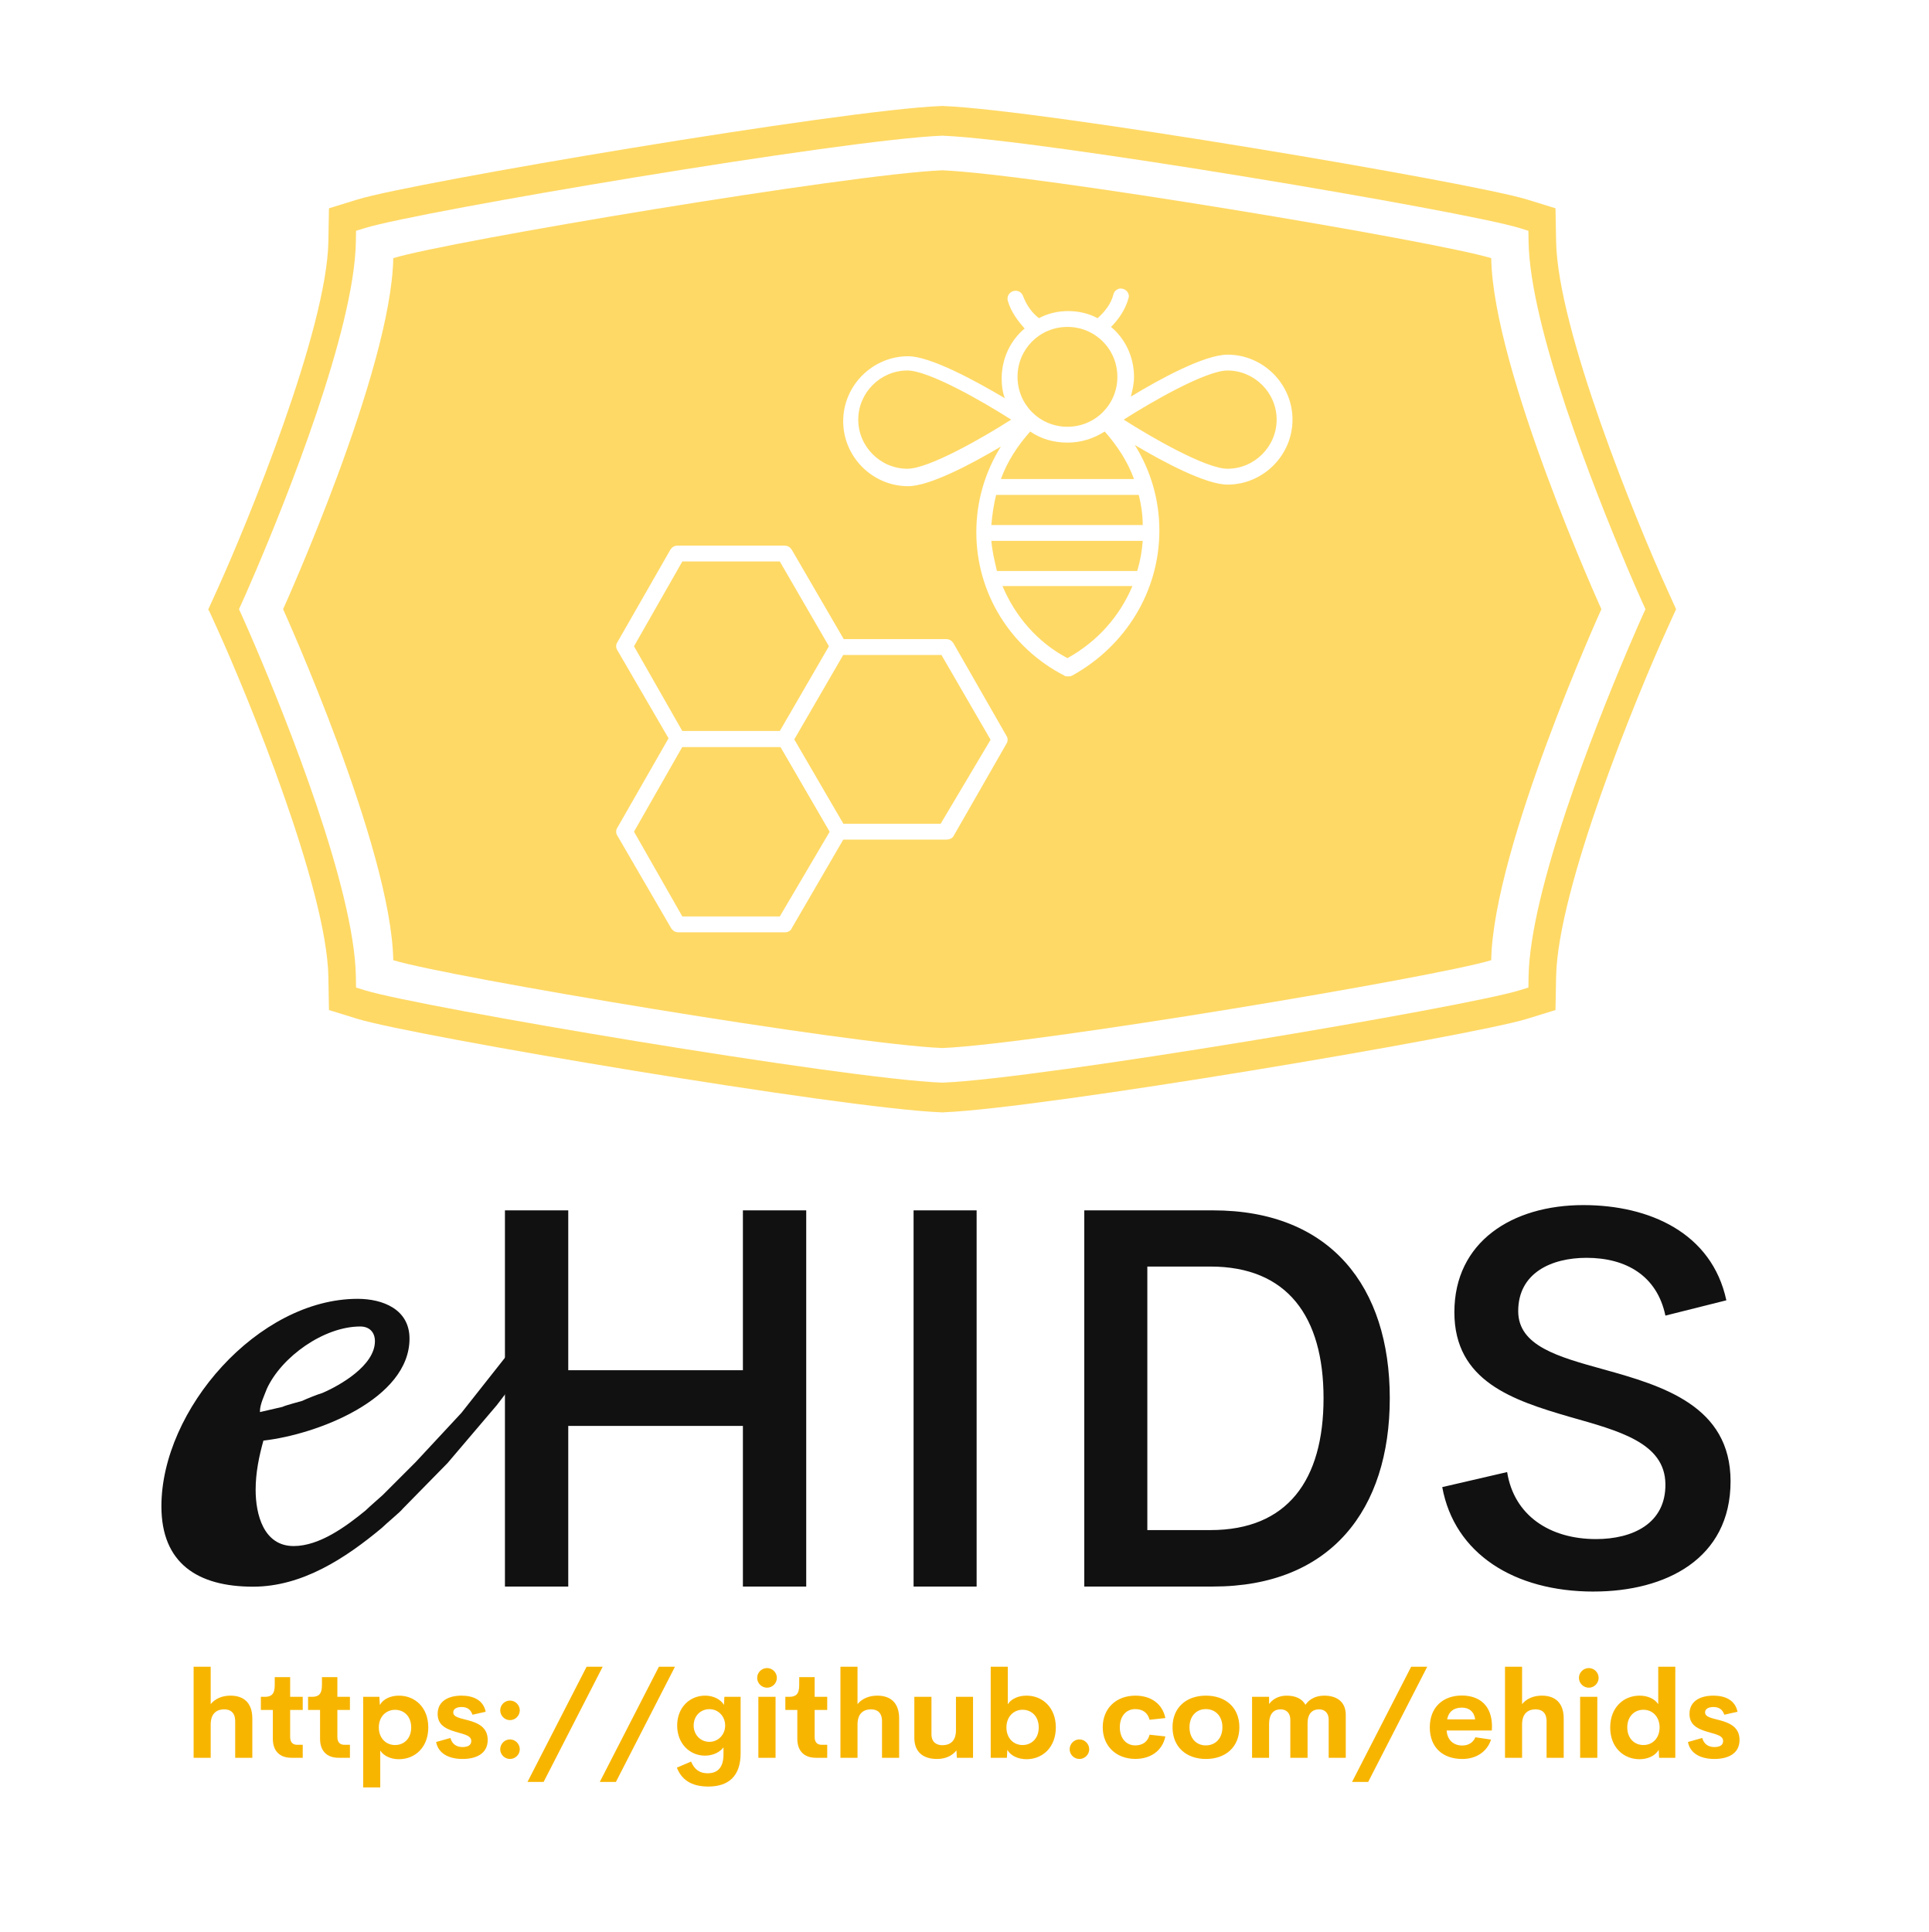
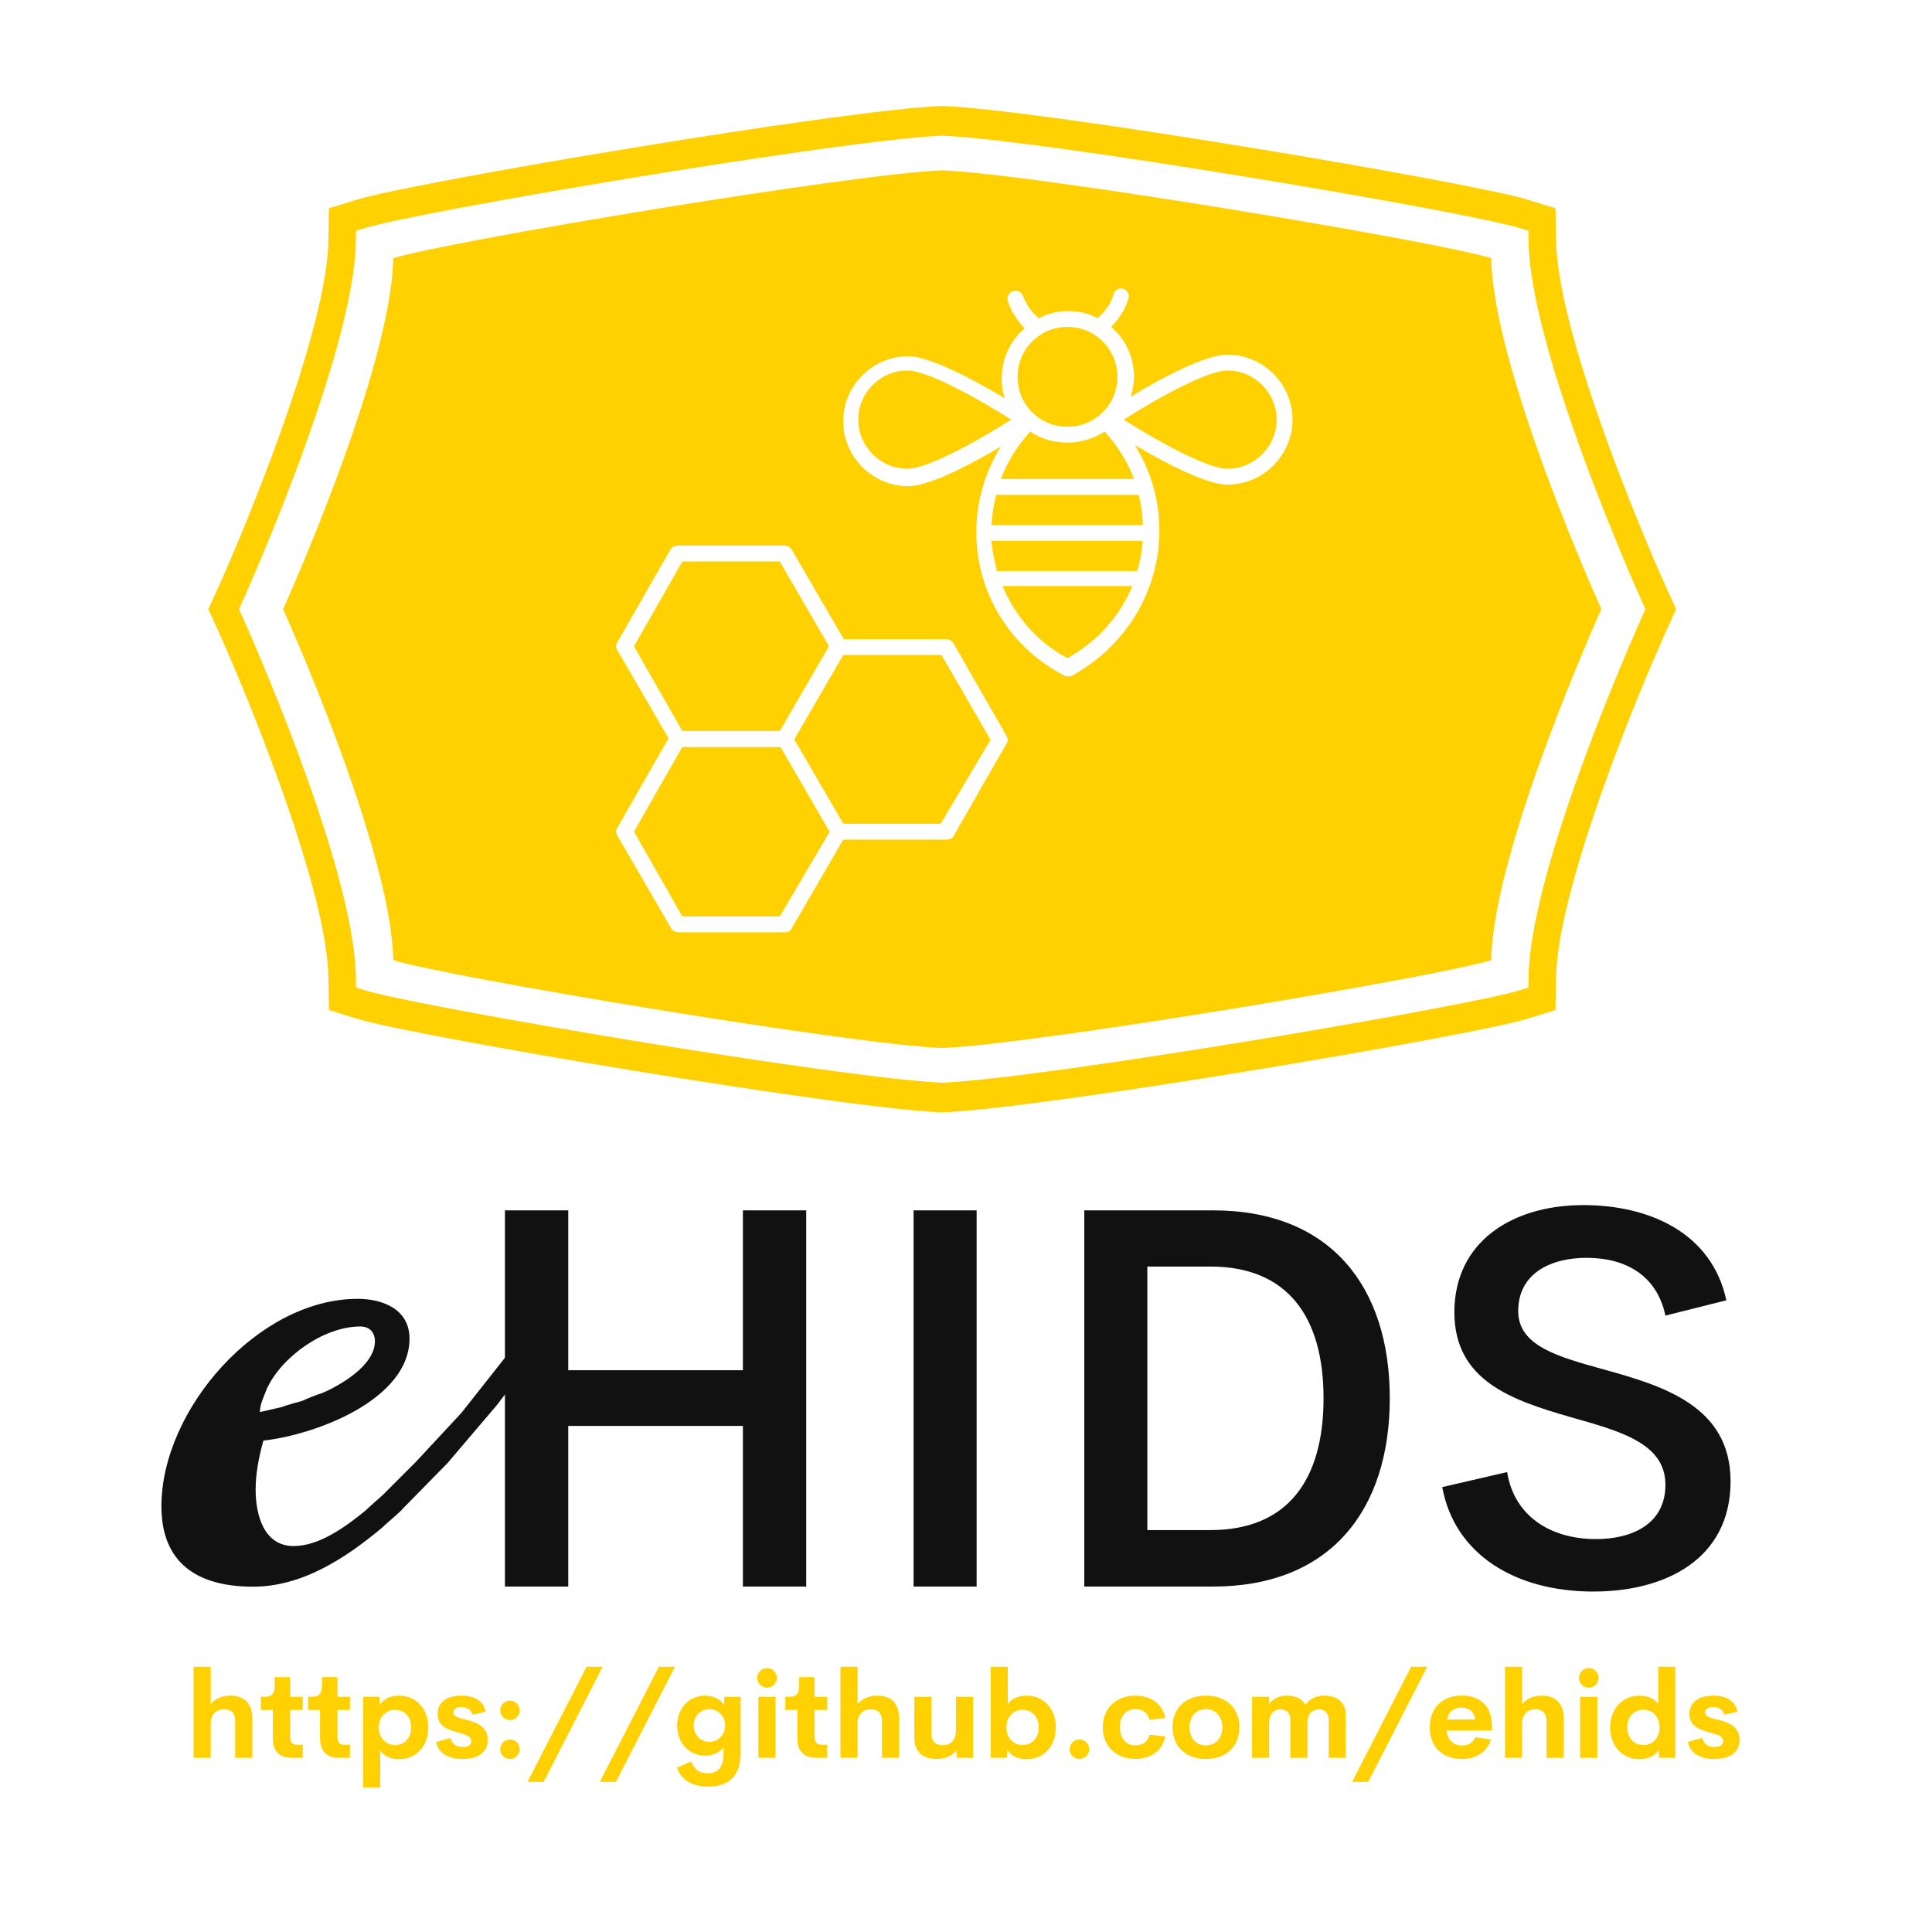
<svg xmlns="http://www.w3.org/2000/svg" viewBox="-128.698 4.978 179.651 179.971">
  <g id="SvgjsG27440" featurekey="symbolGroupContainer" transform="matrix(0.671639, 0, 0, 0.671639, -109.3037, 14.84934)" fill="#ffd966">
    <g>
-       <path d="M177.937 21.107c-7.555-2.331-63.43-11.68-76.135-12.183-12.706.503-68.578 9.852-76.136 12.183-.273 15.579-15.28 48.684-15.28 48.684s15.008 33.106 15.28 48.685c7.558 2.33 63.43 11.68 76.136 12.183 12.705-.503 68.58-9.854 76.135-12.183.273-15.579 15.28-48.685 15.28-48.685 0-.001-15.007-33.106-15.28-48.684z" />
-       <path d="M202.322 67.019v-.001c-4.206-9.257-15.17-35.968-15.385-48.239l-.085-4.588-3.973-1.228C175.252 10.612 115.756.551 102.006.01l-.202-.01-.211.01C87.828.552 28.345 10.613 20.726 12.965l-3.979 1.227-.081 4.588c-.21 12.217-11.175 38.961-15.382 48.235L.023 69.793l.001.002-.024.054.164.253 1.12 2.463c4.207 9.275 15.172 36.021 15.383 48.237l.081 4.589 3.978 1.228c7.621 2.351 67.104 12.411 80.859 12.953l.219.012.192-.012c13.763-.541 73.258-10.602 80.883-12.954l3.972-1.227.085-4.589c.214-12.266 11.178-38.98 15.385-48.24l1.254-2.771-1.253-2.772zm-5.767 9.136c-4.281 10.137-13.221 32.679-13.435 44.571l-.023 1.544-1.267.391c-7.527 2.319-66.349 12.257-79.963 12.797l-.049.002-.075-.001c-13.623-.541-72.443-10.479-79.97-12.797l-1.268-.392-.026-1.545c-.215-12.279-9.748-35.933-13.837-45.533a241.11 241.11 0 0 0-1.938-4.446l-.434-.955.432-.951c.07-.153.839-1.865 1.939-4.449 4.089-9.6 13.622-33.255 13.837-45.533l.026-1.545 1.268-.391c7.534-2.32 66.356-12.258 79.971-12.798l.031-.003.083.003c13.615.54 72.44 10.477 79.973 12.797l1.267.392.023 1.546c.213 11.888 9.154 34.431 13.435 44.569h-.007l.411.964a232.956 232.956 0 0 0 1.938 4.445l.435.955-.435.953c-.066.142-.822 1.831-1.938 4.448l-.406.964h.002z" />
+       <path d="M177.937 21.107c-7.555-2.331-63.43-11.68-76.135-12.183-12.706.503-68.578 9.852-76.136 12.183-.273 15.579-15.28 48.684-15.28 48.684s15.008 33.106 15.28 48.685c7.558 2.33 63.43 11.68 76.136 12.183 12.705-.503 68.58-9.854 76.135-12.183.273-15.579 15.28-48.685 15.28-48.685 0-.001-15.007-33.106-15.28-48.684z" style="fill: rgb(255, 209, 0);" />
+       <path d="M202.322 67.019v-.001c-4.206-9.257-15.17-35.968-15.385-48.239l-.085-4.588-3.973-1.228C175.252 10.612 115.756.551 102.006.01l-.202-.01-.211.01C87.828.552 28.345 10.613 20.726 12.965l-3.979 1.227-.081 4.588c-.21 12.217-11.175 38.961-15.382 48.235L.023 69.793l.001.002-.024.054.164.253 1.12 2.463c4.207 9.275 15.172 36.021 15.383 48.237l.081 4.589 3.978 1.228c7.621 2.351 67.104 12.411 80.859 12.953l.219.012.192-.012c13.763-.541 73.258-10.602 80.883-12.954l3.972-1.227.085-4.589c.214-12.266 11.178-38.98 15.385-48.24l1.254-2.771-1.253-2.772zm-5.767 9.136c-4.281 10.137-13.221 32.679-13.435 44.571l-.023 1.544-1.267.391c-7.527 2.319-66.349 12.257-79.963 12.797l-.049.002-.075-.001c-13.623-.541-72.443-10.479-79.97-12.797l-1.268-.392-.026-1.545c-.215-12.279-9.748-35.933-13.837-45.533a241.11 241.11 0 0 0-1.938-4.446l-.434-.955.432-.951c.07-.153.839-1.865 1.939-4.449 4.089-9.6 13.622-33.255 13.837-45.533l.026-1.545 1.268-.391c7.534-2.32 66.356-12.258 79.971-12.798l.031-.003.083.003c13.615.54 72.44 10.477 79.973 12.797l1.267.392.023 1.546c.213 11.888 9.154 34.431 13.435 44.569h-.007l.411.964a232.956 232.956 0 0 0 1.938 4.445l.435.955-.435.953c-.066.142-.822 1.831-1.938 4.448l-.406.964h.002z" style="fill: rgb(255, 209, 0);" />
    </g>
  </g>
  <g id="SvgjsG27441" featurekey="HKaMnE-0" transform="matrix(0.738137, 0, 0, 0.738137, -78.50052, 24.87586)" fill="#111111">
    <g>
      <path d="M86.9,17.8c-2.9,0-8.6,3.1-12.2,5.3c0.2-0.8,0.4-1.6,0.4-2.5c0-2.5-1.1-4.8-2.9-6.3c1-1,1.8-2.2,2.2-3.6   c0.2-0.5-0.2-1.1-0.7-1.2c-0.5-0.2-1.1,0.2-1.2,0.7c-0.3,1.2-1.1,2.2-2,3c-1.1-0.6-2.4-0.9-3.7-0.9c-1.3,0-2.6,0.3-3.7,0.9   c-0.9-0.7-1.6-1.7-2-2.8c-0.2-0.5-0.7-0.8-1.3-0.6c-0.5,0.2-0.8,0.7-0.6,1.3c0.4,1.3,1.2,2.4,2.1,3.4c-1.8,1.5-2.9,3.8-2.9,6.3   c0,0.9,0.1,1.7,0.4,2.5c-3.7-2.2-9.4-5.3-12.2-5.3c-4.5,0-8.2,3.7-8.2,8.2s3.7,8.2,8.2,8.2c2.7,0,8-2.8,11.7-5   c-2,3.2-3.1,6.9-3.1,10.8c0,7.7,4.3,14.6,11.1,18.1c0.1,0.1,0.3,0.1,0.5,0.1s0.3,0,0.5-0.1C74,54.6,78.3,47.7,78.3,40   c0-3.9-1.1-7.6-3.1-10.8c3.7,2.2,9,5,11.7,5c4.5,0,8.2-3.7,8.2-8.2S91.4,17.8,86.9,17.8z M57.7,35.5h18c0.3,1.2,0.5,2.5,0.5,3.8   H57.2c0,0-0.1,0-0.1,0C57.2,38,57.4,36.7,57.7,35.5z M57.1,41.3C57.2,41.3,57.2,41.3,57.1,41.3l19.1,0c-0.1,1.3-0.3,2.5-0.7,3.8   H57.8C57.5,43.8,57.2,42.6,57.1,41.3z M58.3,33.5c0.8-2.2,2.1-4.2,3.7-6c1.3,0.9,2.9,1.4,4.7,1.4c1.7,0,3.3-0.5,4.7-1.4   c1.6,1.8,2.9,3.8,3.7,6H58.3z M66.7,14.3c3.5,0,6.3,2.8,6.3,6.3s-2.8,6.3-6.3,6.3s-6.3-2.8-6.3-6.3S63.2,14.3,66.7,14.3z M40.3,26   c0-3.4,2.8-6.2,6.2-6.2c2.7,0,9.5,3.9,13.1,6.2c-3.6,2.3-10.4,6.2-13.1,6.2C43.1,32.2,40.3,29.4,40.3,26z M66.7,56.1   c-3.8-2-6.6-5.3-8.2-9.1h16.4C73.3,50.8,70.5,54,66.7,56.1z M86.9,32.2c-2.7,0-9.5-3.9-13.1-6.2c3.6-2.3,10.4-6.2,13.1-6.2   c3.4,0,6.2,2.8,6.2,6.2S90.3,32.2,86.9,32.2z" style="fill: rgb(255, 255, 255);" />
      <g>
        <path d="M 31.1 67.3 L 17.6 67.3 C 17.2 67.3 16.9 67.1 16.7 66.8 L 9.9 55.1 C 9.7 54.8 9.7 54.4 9.9 54.1 L 16.6 42.4 C 16.8 42.1 17.1 41.9 17.5 41.9 L 31 41.9 C 31.4 41.9 31.7 42.1 31.9 42.4 L 38.7 54.1 C 38.9 54.4 38.9 54.8 38.7 55.1 L 31.9 66.8 C 31.8 67.1 31.4 67.3 31.1 67.3 Z M 18.1 65.3 L 30.4 65.3 L 36.6 54.6 L 30.4 43.9 L 18.1 43.9 L 12 54.6 L 18.1 65.3 Z" style="fill: rgb(255, 255, 255);" file="#333" />
      </g>
      <g>
        <path d="M 51.4 79 L 37.9 79 C 37.5 79 37.2 78.8 37 78.5 L 30.2 66.8 C 30 66.5 30 66.1 30.2 65.8 L 37 54.2 C 37.2 53.9 37.5 53.7 37.9 53.7 L 51.4 53.7 C 51.8 53.7 52.1 53.9 52.3 54.2 L 59 65.9 C 59.2 66.2 59.2 66.6 59 66.9 L 52.3 78.6 C 52.1 78.9 51.7 79 51.4 79 Z M 38.4 77 L 50.7 77 L 57 66.4 L 50.8 55.7 L 38.4 55.7 L 32.2 66.4 L 38.4 77 Z" style="fill: rgb(255, 255, 255);" />
      </g>
      <g>
        <path d="M 31.1 90.7 L 17.6 90.7 C 17.2 90.7 16.9 90.5 16.7 90.2 L 9.9 78.5 C 9.7 78.2 9.7 77.8 9.9 77.5 L 16.6 65.8 C 16.8 65.5 17.1 65.3 17.5 65.3 L 31 65.3 C 31.4 65.3 31.7 65.5 31.9 65.8 L 38.7 77.5 C 38.9 77.8 38.9 78.2 38.7 78.5 L 31.9 90.2 C 31.8 90.5 31.4 90.7 31.1 90.7 Z M 18.1 88.7 L 30.4 88.7 L 36.7 78 L 30.5 67.3 L 18.1 67.3 L 12 78 L 18.1 88.7 Z" style="paint-order: stroke; fill: rgb(255, 255, 255);" />
      </g>
    </g>
  </g>
  <g id="SvgjsG27442" featurekey="sloganFeature-0" transform="matrix(0.565659, 0, 0, 0.565659, -111.4862, 157.4075)" fill="#111111">
-     <path d="M7.529 9.766 c2.246 0 3.594 1.25 3.594 3.76 l0 6.475 l-2.822 0 l0 -6.016 c0 -1.475 -0.82 -1.963 -1.826 -1.963 c-1.045 0 -2.188 0.518 -2.207 2.441 l0 5.537 l-2.812 0 l0 -15 l2.812 0 l0 6.162 c0.713 -0.869 1.836 -1.397 3.262 -1.397 z M17.568 20 c-1.953 0 -3.066 -1.133 -3.066 -3.135 l0 -4.746 l-1.973 0 l0 -2.158 l0.635 0 c1.065 0 1.65 -0.41 1.65 -1.914 l0 -1.328 l2.539 0 l0 3.242 l2.07 0 l0 2.158 l-2.07 0 l0 4.443 c0 0.898 0.439 1.299 1.162 1.299 l0.908 0 l0 2.139 l-1.855 0 z M25.342 20 c-1.953 0 -3.066 -1.133 -3.066 -3.135 l0 -4.746 l-1.973 0 l0 -2.158 l0.635 0 c1.065 0 1.65 -0.41 1.65 -1.914 l0 -1.328 l2.539 0 l0 3.242 l2.07 0 l0 2.158 l-2.07 0 l0 4.443 c0 0.898 0.439 1.299 1.162 1.299 l0.908 0 l0 2.139 l-1.855 0 z M35.264 9.766 c2.647 0 4.834 1.943 4.834 5.234 s-2.188 5.234 -4.834 5.234 c-1.309 0 -2.481 -0.508 -3.076 -1.426 l0 6.074 l-2.812 0 l0 -14.922 l2.666 0 l0.078 1.348 c0.557 -0.996 1.777 -1.543 3.144 -1.543 z M34.629 17.9 c1.475 0 2.656 -1.074 2.656 -2.9 s-1.182 -2.9 -2.656 -2.9 c-1.504 0 -2.676 1.143 -2.676 2.9 s1.172 2.9 2.676 2.9 z M45.752 20.195 c-2.256 0 -4.004 -0.889 -4.365 -2.793 l2.353 -0.664 c0.303 1.074 1.065 1.494 2.012 1.494 c0.693 0 1.445 -0.215 1.426 -1.006 c-0.01 -1.045 -1.592 -1.133 -3.184 -1.699 c-1.201 -0.42 -2.353 -1.065 -2.353 -2.754 c0 -2.061 1.709 -3.008 3.936 -3.008 c1.953 0 3.584 0.742 3.975 2.656 l-2.178 0.488 c-0.303 -0.938 -0.967 -1.27 -1.787 -1.27 c-0.742 0 -1.377 0.264 -1.377 0.889 c0 0.791 1.162 0.947 2.422 1.289 c1.553 0.42 3.252 1.094 3.252 3.242 c0 2.305 -1.963 3.135 -4.131 3.135 z M53.545 13.799 c-0.869 0 -1.602 -0.732 -1.602 -1.621 c0 -0.869 0.732 -1.602 1.602 -1.602 c0.889 0 1.621 0.732 1.621 1.602 c0 0.889 -0.732 1.621 -1.621 1.621 z M53.545 20.195 c-0.869 0 -1.602 -0.723 -1.602 -1.602 s0.732 -1.621 1.602 -1.621 c0.889 0 1.621 0.742 1.621 1.621 s-0.732 1.602 -1.621 1.602 z M56.436 23.975 l9.736 -18.975 l2.647 0 l-9.727 18.975 l-2.656 0 z M68.34 23.975 l9.736 -18.975 l2.647 0 l-9.727 18.975 l-2.656 0 z M88.857 9.961 l2.676 0 l0 9.287 c0 3.906 -2.119 5.488 -5.322 5.488 c-2.881 0 -4.443 -1.211 -5.176 -3.115 l2.334 -0.996 c0.566 1.299 1.387 1.924 2.734 1.924 c1.777 0 2.607 -1.113 2.607 -3.096 l0 -1.172 c-0.586 0.801 -1.738 1.367 -3.047 1.367 c-2.49 0 -4.58 -1.963 -4.58 -4.961 c0 -3.008 2.1 -4.922 4.6 -4.922 c1.406 0 2.559 0.625 3.106 1.523 z M86.387 17.373 c1.465 0 2.598 -1.191 2.598 -2.686 c0 -1.504 -1.113 -2.695 -2.598 -2.695 c-1.475 0 -2.588 1.143 -2.588 2.695 c0 1.533 1.133 2.686 2.588 2.686 z M95.889 8.457 c-0.889 0 -1.631 -0.723 -1.631 -1.621 c0 -0.889 0.742 -1.611 1.631 -1.611 c0.869 0 1.611 0.723 1.611 1.611 c0 0.898 -0.742 1.621 -1.611 1.621 z M94.453 20 l0 -10.039 l2.832 0 l0 10.039 l-2.832 0 z M103.936 20 c-1.953 0 -3.066 -1.133 -3.066 -3.135 l0 -4.746 l-1.973 0 l0 -2.158 l0.635 0 c1.065 0 1.65 -0.41 1.65 -1.914 l0 -1.328 l2.539 0 l0 3.242 l2.07 0 l0 2.158 l-2.07 0 l0 4.443 c0 0.898 0.439 1.299 1.162 1.299 l0.908 0 l0 2.139 l-1.855 0 z M114.043 9.766 c2.246 0 3.594 1.25 3.594 3.76 l0 6.475 l-2.822 0 l0 -6.016 c0 -1.475 -0.82 -1.963 -1.826 -1.963 c-1.045 0 -2.188 0.518 -2.207 2.441 l0 5.537 l-2.812 0 l0 -15 l2.812 0 l0 6.162 c0.713 -0.869 1.836 -1.397 3.262 -1.397 z M126.992 9.961 l2.812 0 l0 10.039 l-2.666 0 l-0.068 -1.211 c-0.703 0.889 -1.816 1.406 -3.193 1.406 c-2.412 0 -3.74 -1.26 -3.74 -3.477 l0 -6.758 l2.822 0 l0 6.152 c0 1.328 0.83 1.816 1.807 1.816 c1.162 0 2.217 -0.586 2.227 -2.432 l0 -5.537 z M138.613 9.766 c2.637 0 4.824 1.953 4.824 5.234 s-2.188 5.234 -4.824 5.234 c-1.387 0 -2.598 -0.557 -3.164 -1.543 l-0.068 1.309 l-2.666 0 l0 -15 l2.812 0 l0 6.182 c0.586 -0.908 1.758 -1.416 3.086 -1.416 z M137.959 17.9 c1.494 0 2.666 -1.103 2.666 -2.9 c0 -1.807 -1.172 -2.91 -2.666 -2.91 c-1.484 0 -2.656 1.152 -2.656 2.91 s1.162 2.9 2.656 2.9 z M147.314 20.195 c-0.869 0 -1.602 -0.723 -1.602 -1.602 s0.732 -1.621 1.602 -1.621 c0.889 0 1.621 0.742 1.621 1.621 s-0.732 1.602 -1.621 1.602 z M156.543 20.186 c-3.154 0 -5.381 -2.1 -5.381 -5.215 c0 -3.125 2.227 -5.205 5.381 -5.205 c2.539 0 4.443 1.318 4.932 3.691 l-2.598 0.283 c-0.312 -1.201 -1.182 -1.758 -2.363 -1.758 c-1.514 0 -2.539 1.191 -2.539 2.988 c0 1.787 1.025 2.988 2.539 2.988 c1.182 0 2.051 -0.566 2.363 -1.758 l2.598 0.283 c-0.488 2.373 -2.441 3.701 -4.932 3.701 z M168.154 20.195 c-3.193 0 -5.498 -1.943 -5.498 -5.225 c0 -3.262 2.285 -5.205 5.498 -5.205 c3.232 0 5.508 1.943 5.508 5.205 c0 3.281 -2.285 5.225 -5.508 5.225 z M168.125 17.959 c1.631 0 2.744 -1.191 2.744 -2.988 s-1.113 -2.988 -2.744 -2.988 c-1.572 0 -2.676 1.191 -2.676 2.988 s1.103 2.988 2.676 2.988 z M187.647 9.766 c2.148 0 3.535 1.094 3.535 3.154 l0 7.08 l-2.812 0 l0 -6.279 c0 -1.182 -0.742 -1.699 -1.582 -1.699 c-1.006 0 -1.895 0.576 -1.895 2.314 l0 5.664 l-2.842 0 l0 -6.25 c0 -1.201 -0.723 -1.728 -1.611 -1.728 c-0.977 0 -1.885 0.576 -1.885 2.461 l0 5.518 l-2.803 0 l0 -10.039 l2.803 0 l0 1.182 c0.664 -0.889 1.68 -1.377 2.91 -1.377 c1.455 0 2.549 0.527 3.076 1.504 c0.703 -1.006 1.777 -1.504 3.106 -1.504 z M192.217 23.975 l9.736 -18.975 l2.647 0 l-9.727 18.975 l-2.656 0 z M215.263 14.834 l-0.029 0.674 l-7.441 0 c0.117 1.67 1.23 2.471 2.568 2.471 c1.006 0 1.787 -0.469 2.168 -1.357 l2.578 0.381 c-0.664 2.031 -2.471 3.193 -4.727 3.193 c-3.242 0 -5.361 -1.914 -5.361 -5.215 s2.178 -5.234 5.273 -5.234 c2.842 0 4.961 1.572 4.971 5.088 z M210.313 11.738 c-1.279 0 -2.168 0.596 -2.441 1.934 l4.609 0 c-0.146 -1.279 -1.016 -1.934 -2.168 -1.934 z M223.477 9.766 c2.246 0 3.594 1.25 3.594 3.76 l0 6.475 l-2.822 0 l0 -6.016 c0 -1.475 -0.82 -1.963 -1.826 -1.963 c-1.045 0 -2.188 0.518 -2.207 2.441 l0 5.537 l-2.812 0 l0 -15 l2.812 0 l0 6.162 c0.713 -0.869 1.836 -1.397 3.262 -1.397 z M231.211 8.457 c-0.889 0 -1.631 -0.723 -1.631 -1.621 c0 -0.889 0.742 -1.611 1.631 -1.611 c0.869 0 1.611 0.723 1.611 1.611 c0 0.898 -0.742 1.621 -1.611 1.621 z M229.775 20 l0 -10.039 l2.832 0 l0 10.039 l-2.832 0 z M242.637 5 l2.812 0 l0 15 l-2.666 0 l-0.068 -1.309 c-0.576 0.986 -1.787 1.543 -3.154 1.543 c-2.647 0 -4.834 -1.953 -4.834 -5.234 s2.197 -5.234 4.834 -5.234 c1.318 0 2.481 0.498 3.076 1.406 l0 -6.172 z M240.205 17.9 c1.494 0 2.656 -1.143 2.656 -2.9 s-1.172 -2.91 -2.656 -2.91 c-1.494 0 -2.666 1.103 -2.666 2.91 c0 1.797 1.172 2.9 2.666 2.9 z M251.894 20.195 c-2.256 0 -4.004 -0.889 -4.365 -2.793 l2.353 -0.664 c0.303 1.074 1.065 1.494 2.012 1.494 c0.693 0 1.445 -0.215 1.426 -1.006 c-0.01 -1.045 -1.592 -1.133 -3.184 -1.699 c-1.201 -0.42 -2.353 -1.065 -2.353 -2.754 c0 -2.061 1.709 -3.008 3.936 -3.008 c1.953 0 3.584 0.742 3.975 2.656 l-2.178 0.488 c-0.303 -0.938 -0.967 -1.27 -1.787 -1.27 c-0.742 0 -1.377 0.264 -1.377 0.889 c0 0.791 1.162 0.947 2.422 1.289 c1.553 0.42 3.252 1.094 3.252 3.242 c0 2.305 -1.963 3.135 -4.131 3.135 z" style="fill: rgb(248, 181, 0);" />
+     <path d="M7.529 9.766 c2.246 0 3.594 1.25 3.594 3.76 l0 6.475 l-2.822 0 l0 -6.016 c0 -1.475 -0.82 -1.963 -1.826 -1.963 c-1.045 0 -2.188 0.518 -2.207 2.441 l0 5.537 l-2.812 0 l0 -15 l2.812 0 l0 6.162 c0.713 -0.869 1.836 -1.397 3.262 -1.397 z M17.568 20 c-1.953 0 -3.066 -1.133 -3.066 -3.135 l0 -4.746 l-1.973 0 l0 -2.158 l0.635 0 c1.065 0 1.65 -0.41 1.65 -1.914 l0 -1.328 l2.539 0 l0 3.242 l2.07 0 l0 2.158 l-2.07 0 l0 4.443 c0 0.898 0.439 1.299 1.162 1.299 l0.908 0 l0 2.139 l-1.855 0 z M25.342 20 c-1.953 0 -3.066 -1.133 -3.066 -3.135 l0 -4.746 l-1.973 0 l0 -2.158 l0.635 0 c1.065 0 1.65 -0.41 1.65 -1.914 l0 -1.328 l2.539 0 l0 3.242 l2.07 0 l0 2.158 l-2.07 0 l0 4.443 c0 0.898 0.439 1.299 1.162 1.299 l0.908 0 l0 2.139 l-1.855 0 z M35.264 9.766 c2.647 0 4.834 1.943 4.834 5.234 s-2.188 5.234 -4.834 5.234 c-1.309 0 -2.481 -0.508 -3.076 -1.426 l0 6.074 l-2.812 0 l0 -14.922 l2.666 0 l0.078 1.348 c0.557 -0.996 1.777 -1.543 3.144 -1.543 z M34.629 17.9 c1.475 0 2.656 -1.074 2.656 -2.9 s-1.182 -2.9 -2.656 -2.9 c-1.504 0 -2.676 1.143 -2.676 2.9 s1.172 2.9 2.676 2.9 z M45.752 20.195 c-2.256 0 -4.004 -0.889 -4.365 -2.793 l2.353 -0.664 c0.303 1.074 1.065 1.494 2.012 1.494 c0.693 0 1.445 -0.215 1.426 -1.006 c-0.01 -1.045 -1.592 -1.133 -3.184 -1.699 c-1.201 -0.42 -2.353 -1.065 -2.353 -2.754 c0 -2.061 1.709 -3.008 3.936 -3.008 c1.953 0 3.584 0.742 3.975 2.656 l-2.178 0.488 c-0.303 -0.938 -0.967 -1.27 -1.787 -1.27 c-0.742 0 -1.377 0.264 -1.377 0.889 c0 0.791 1.162 0.947 2.422 1.289 c1.553 0.42 3.252 1.094 3.252 3.242 c0 2.305 -1.963 3.135 -4.131 3.135 z M53.545 13.799 c-0.869 0 -1.602 -0.732 -1.602 -1.621 c0 -0.869 0.732 -1.602 1.602 -1.602 c0.889 0 1.621 0.732 1.621 1.602 c0 0.889 -0.732 1.621 -1.621 1.621 z M53.545 20.195 c-0.869 0 -1.602 -0.723 -1.602 -1.602 s0.732 -1.621 1.602 -1.621 c0.889 0 1.621 0.742 1.621 1.621 s-0.732 1.602 -1.621 1.602 z M56.436 23.975 l9.736 -18.975 l2.647 0 l-9.727 18.975 l-2.656 0 z M68.34 23.975 l9.736 -18.975 l2.647 0 l-9.727 18.975 l-2.656 0 z M88.857 9.961 l2.676 0 l0 9.287 c0 3.906 -2.119 5.488 -5.322 5.488 c-2.881 0 -4.443 -1.211 -5.176 -3.115 l2.334 -0.996 c0.566 1.299 1.387 1.924 2.734 1.924 c1.777 0 2.607 -1.113 2.607 -3.096 l0 -1.172 c-0.586 0.801 -1.738 1.367 -3.047 1.367 c-2.49 0 -4.58 -1.963 -4.58 -4.961 c0 -3.008 2.1 -4.922 4.6 -4.922 c1.406 0 2.559 0.625 3.106 1.523 z M86.387 17.373 c1.465 0 2.598 -1.191 2.598 -2.686 c0 -1.504 -1.113 -2.695 -2.598 -2.695 c-1.475 0 -2.588 1.143 -2.588 2.695 c0 1.533 1.133 2.686 2.588 2.686 z M95.889 8.457 c-0.889 0 -1.631 -0.723 -1.631 -1.621 c0 -0.889 0.742 -1.611 1.631 -1.611 c0.869 0 1.611 0.723 1.611 1.611 c0 0.898 -0.742 1.621 -1.611 1.621 z M94.453 20 l0 -10.039 l2.832 0 l0 10.039 l-2.832 0 z M103.936 20 c-1.953 0 -3.066 -1.133 -3.066 -3.135 l0 -4.746 l-1.973 0 l0 -2.158 l0.635 0 c1.065 0 1.65 -0.41 1.65 -1.914 l0 -1.328 l2.539 0 l0 3.242 l2.07 0 l0 2.158 l-2.07 0 l0 4.443 c0 0.898 0.439 1.299 1.162 1.299 l0.908 0 l0 2.139 l-1.855 0 z M114.043 9.766 c2.246 0 3.594 1.25 3.594 3.76 l0 6.475 l-2.822 0 l0 -6.016 c0 -1.475 -0.82 -1.963 -1.826 -1.963 c-1.045 0 -2.188 0.518 -2.207 2.441 l0 5.537 l-2.812 0 l0 -15 l2.812 0 l0 6.162 c0.713 -0.869 1.836 -1.397 3.262 -1.397 z M126.992 9.961 l2.812 0 l0 10.039 l-2.666 0 l-0.068 -1.211 c-0.703 0.889 -1.816 1.406 -3.193 1.406 c-2.412 0 -3.74 -1.26 -3.74 -3.477 l0 -6.758 l2.822 0 l0 6.152 c0 1.328 0.83 1.816 1.807 1.816 c1.162 0 2.217 -0.586 2.227 -2.432 l0 -5.537 z M138.613 9.766 c2.637 0 4.824 1.953 4.824 5.234 s-2.188 5.234 -4.824 5.234 c-1.387 0 -2.598 -0.557 -3.164 -1.543 l-0.068 1.309 l-2.666 0 l0 -15 l2.812 0 l0 6.182 c0.586 -0.908 1.758 -1.416 3.086 -1.416 z M137.959 17.9 c1.494 0 2.666 -1.103 2.666 -2.9 c0 -1.807 -1.172 -2.91 -2.666 -2.91 c-1.484 0 -2.656 1.152 -2.656 2.91 s1.162 2.9 2.656 2.9 z M147.314 20.195 c-0.869 0 -1.602 -0.723 -1.602 -1.602 s0.732 -1.621 1.602 -1.621 c0.889 0 1.621 0.742 1.621 1.621 s-0.732 1.602 -1.621 1.602 z M156.543 20.186 c-3.154 0 -5.381 -2.1 -5.381 -5.215 c0 -3.125 2.227 -5.205 5.381 -5.205 c2.539 0 4.443 1.318 4.932 3.691 l-2.598 0.283 c-0.312 -1.201 -1.182 -1.758 -2.363 -1.758 c-1.514 0 -2.539 1.191 -2.539 2.988 c0 1.787 1.025 2.988 2.539 2.988 c1.182 0 2.051 -0.566 2.363 -1.758 l2.598 0.283 c-0.488 2.373 -2.441 3.701 -4.932 3.701 z M168.154 20.195 c-3.193 0 -5.498 -1.943 -5.498 -5.225 c0 -3.262 2.285 -5.205 5.498 -5.205 c3.232 0 5.508 1.943 5.508 5.205 c0 3.281 -2.285 5.225 -5.508 5.225 z M168.125 17.959 c1.631 0 2.744 -1.191 2.744 -2.988 s-1.113 -2.988 -2.744 -2.988 c-1.572 0 -2.676 1.191 -2.676 2.988 s1.103 2.988 2.676 2.988 z M187.647 9.766 c2.148 0 3.535 1.094 3.535 3.154 l0 7.08 l-2.812 0 l0 -6.279 c0 -1.182 -0.742 -1.699 -1.582 -1.699 c-1.006 0 -1.895 0.576 -1.895 2.314 l0 5.664 l-2.842 0 l0 -6.25 c0 -1.201 -0.723 -1.728 -1.611 -1.728 c-0.977 0 -1.885 0.576 -1.885 2.461 l0 5.518 l-2.803 0 l0 -10.039 l2.803 0 l0 1.182 c0.664 -0.889 1.68 -1.377 2.91 -1.377 c1.455 0 2.549 0.527 3.076 1.504 c0.703 -1.006 1.777 -1.504 3.106 -1.504 z M192.217 23.975 l9.736 -18.975 l2.647 0 l-9.727 18.975 l-2.656 0 z M215.263 14.834 l-0.029 0.674 l-7.441 0 c0.117 1.67 1.23 2.471 2.568 2.471 c1.006 0 1.787 -0.469 2.168 -1.357 l2.578 0.381 c-0.664 2.031 -2.471 3.193 -4.727 3.193 c-3.242 0 -5.361 -1.914 -5.361 -5.215 s2.178 -5.234 5.273 -5.234 c2.842 0 4.961 1.572 4.971 5.088 z M210.313 11.738 c-1.279 0 -2.168 0.596 -2.441 1.934 l4.609 0 c-0.146 -1.279 -1.016 -1.934 -2.168 -1.934 z M223.477 9.766 c2.246 0 3.594 1.25 3.594 3.76 l0 6.475 l-2.822 0 l0 -6.016 c0 -1.475 -0.82 -1.963 -1.826 -1.963 c-1.045 0 -2.188 0.518 -2.207 2.441 l0 5.537 l-2.812 0 l0 -15 l2.812 0 l0 6.162 c0.713 -0.869 1.836 -1.397 3.262 -1.397 z M231.211 8.457 c-0.889 0 -1.631 -0.723 -1.631 -1.621 c0 -0.889 0.742 -1.611 1.631 -1.611 c0.869 0 1.611 0.723 1.611 1.611 c0 0.898 -0.742 1.621 -1.611 1.621 z M229.775 20 l0 -10.039 l2.832 0 l0 10.039 l-2.832 0 z M242.637 5 l2.812 0 l0 15 l-2.666 0 l-0.068 -1.309 c-0.576 0.986 -1.787 1.543 -3.154 1.543 c-2.647 0 -4.834 -1.953 -4.834 -5.234 s2.197 -5.234 4.834 -5.234 c1.318 0 2.481 0.498 3.076 1.406 l0 -6.172 z M240.205 17.9 c1.494 0 2.656 -1.143 2.656 -2.9 s-1.172 -2.91 -2.656 -2.91 c-1.494 0 -2.666 1.103 -2.666 2.91 c0 1.797 1.172 2.9 2.666 2.9 z M251.894 20.195 c-2.256 0 -4.004 -0.889 -4.365 -2.793 l2.353 -0.664 c0.303 1.074 1.065 1.494 2.012 1.494 c0.693 0 1.445 -0.215 1.426 -1.006 c-0.01 -1.045 -1.592 -1.133 -3.184 -1.699 c-1.201 -0.42 -2.353 -1.065 -2.353 -2.754 c0 -2.061 1.709 -3.008 3.936 -3.008 c1.953 0 3.584 0.742 3.975 2.656 l-2.178 0.488 c-0.303 -0.938 -0.967 -1.27 -1.787 -1.27 c-0.742 0 -1.377 0.264 -1.377 0.889 c0 0.791 1.162 0.947 2.422 1.289 c1.553 0.42 3.252 1.094 3.252 3.242 c0 2.305 -1.963 3.135 -4.131 3.135 z" style="fill: rgb(255, 209, 0);" />
  </g>
  <g id="SvgjsG27443" featurekey="nameLeftFeature-0" transform="matrix(4.026103, 0, 0, 4.026103, -113.6631, 82.56644)" fill="#111111">
    <path d="M0 15.58 c0 -2.24 2.24 -4.8 4.54 -4.8 c0.58 0 1.2 0.24 1.2 0.92 c0 1.4 -2.14 2.22 -3.38 2.36 c-0.1 0.36 -0.18 0.74 -0.18 1.14 c0 0.56 0.18 1.3 0.88 1.3 c0.6 0 1.22 -0.46 1.66 -0.82 c0.08 -0.08 0.38 -0.34 0.4 -0.36 l0.76 -0.76 l1.06 -1.14 l1.2 -1.52 c0.02 -0.02 0.06 -0.06 0.1 -0.08 c0.12 0 0.36 0.04 0.36 0.22 l-0.06 0.18 l-0.78 1.02 l-1.14 1.34 l-1.04 1.06 c-0.04 0.06 -0.38 0.34 -0.48 0.44 c-0.84 0.7 -1.84 1.36 -2.98 1.36 c-1.28 0 -2.12 -0.54 -2.12 -1.86 z M2.28 13.38 l0 0.02 c0.08 -0.02 0.44 -0.1 0.52 -0.12 c0.08 -0.04 0.4 -0.12 0.46 -0.14 c0.08 -0.04 0.38 -0.16 0.46 -0.18 c0.42 -0.18 1.22 -0.64 1.22 -1.2 c0 -0.2 -0.12 -0.34 -0.34 -0.34 c-0.84 0 -1.82 0.7 -2.16 1.44 c-0.06 0.16 -0.16 0.36 -0.16 0.52 z" />
  </g>
  <g id="SvgjsG27444" featurekey="nameRightFeature-0" transform="matrix(2.516314, 0, 0, 2.516314, -86.6766, 102.4424)" fill="#111111">
    <path d="M10.801 6.074 l2.344 0 l0 13.926 l-2.344 0 l0 -5.947 l-6.465 0 l0 5.947 l-2.344 0 l0 -13.926 l2.344 0 l0 5.918 l6.465 0 l0 -5.918 z M17.119 20 l0 -13.926 l2.334 0 l0 13.926 l-2.334 0 z M23.438 20 l0 -13.926 l4.766 0 c4.356 0 6.543 2.832 6.543 6.953 c0 4.131 -2.188 6.973 -6.543 6.973 l-4.766 0 z M25.772 17.91 l2.334 0 c2.852 0 4.189 -1.846 4.189 -4.883 c0 -3.018 -1.338 -4.873 -4.189 -4.873 l-2.334 0 l0 9.756 z M42.295 20.186 c-2.949 0 -5.156 -1.406 -5.606 -3.867 l2.402 -0.557 c0.254 1.602 1.572 2.481 3.291 2.481 c1.357 0 2.588 -0.576 2.568 -2.041 c-0.02 -1.523 -1.709 -1.963 -3.535 -2.481 c-2.109 -0.615 -4.277 -1.318 -4.277 -3.877 c0 -2.598 2.129 -3.965 4.775 -3.965 c2.441 0 4.756 1.025 5.293 3.525 l-2.256 0.566 c-0.312 -1.484 -1.465 -2.139 -2.92 -2.139 c-1.299 0 -2.529 0.557 -2.529 1.973 c0 1.289 1.475 1.69 3.164 2.158 c2.178 0.605 4.697 1.348 4.697 4.141 c0 2.881 -2.412 4.082 -5.068 4.082 z" />
  </g>
</svg>
